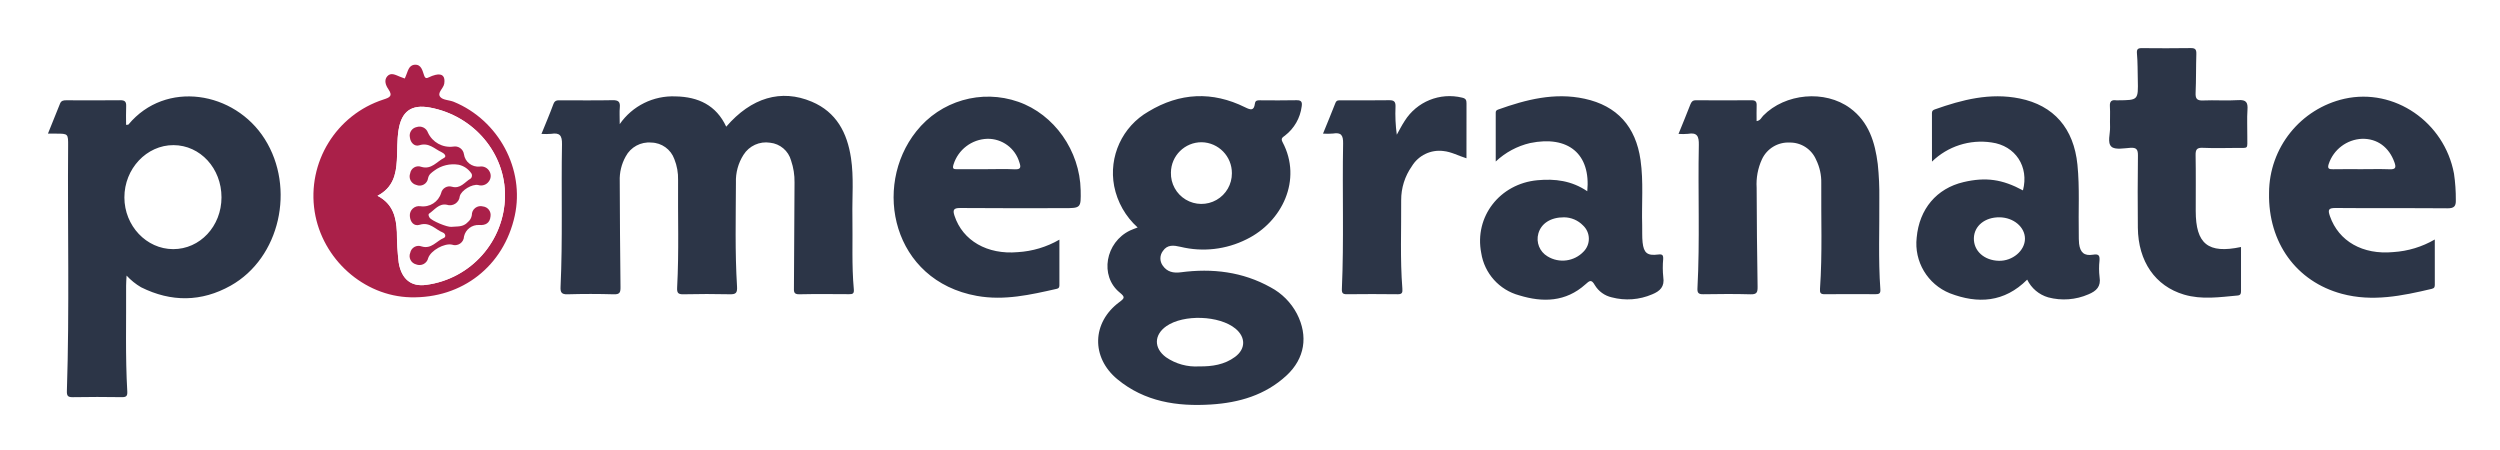
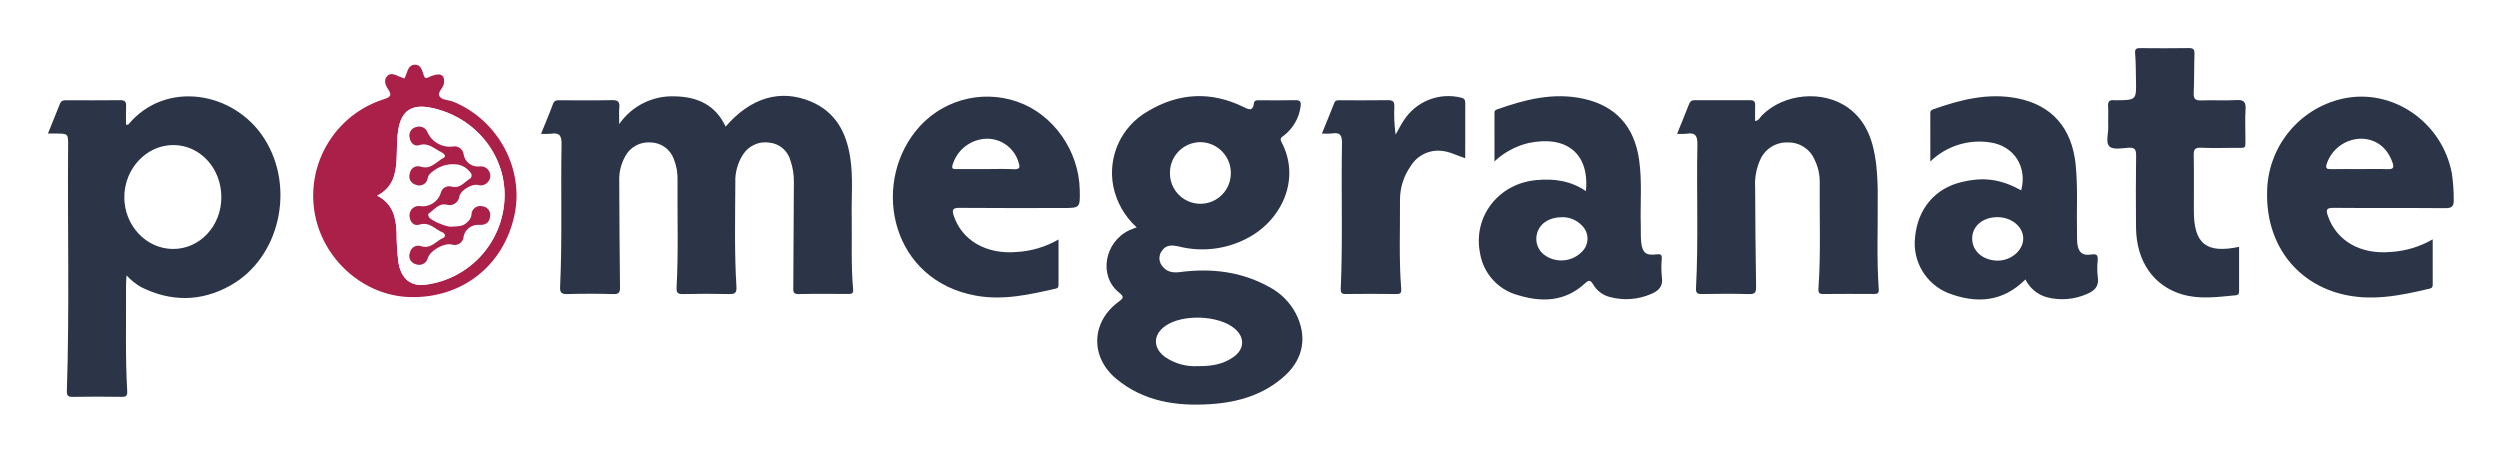
- <svg xmlns="http://www.w3.org/2000/svg" viewBox="0.58 -3.42 593.84 106.84">
+ <svg xmlns="http://www.w3.org/2000/svg" role="img" viewBox="0.57 -3.43 594.36 107.36">
  <defs>
    <style>.cls-1{fill:#2c3547}.cls-2{fill:#aa2049}</style>
  </defs>
  <path d="M270.812 50.614a17.86 17.86 0 0 1-5.577-9.818 16.812 16.812 0 0 1 8.159-17.731c7.41-4.475 15.137-4.864 22.935-1.002 1.345.666 2.11.854 2.335-.86.1-.76.544-.802 1.133-.8 2.927.012 5.855.052 8.781-.017 1.213-.028 1.346.54 1.197 1.503a10.38 10.38 0 0 1-3.961 6.893c-.55.426-1.068.64-.576 1.566 4.733 8.914-.096 18.933-8.545 23.07a22.893 22.893 0 0 1-15.673 1.798c-1.607-.37-3.142-.605-4.214.99a2.91 2.91 0 0 0-.04 3.456c1.041 1.512 2.528 1.83 4.303 1.596 7.467-.983 14.663-.142 21.334 3.577a15.027 15.027 0 0 1 6.243 6.274c2.723 5.296 1.884 10.634-2.481 14.672-5.036 4.66-11.261 6.457-17.913 6.88-8.067.514-15.782-.648-22.263-6.004-6.27-5.181-6.045-13.488.48-18.316 1.283-.95 1.392-1.203.072-2.283-4.816-3.94-3.401-11.947 2.5-14.744.528-.25 1.088-.432 1.771-.7zm14.633 32.998c3.044.037 5.99-.398 8.503-2.258 2.556-1.892 2.557-4.681.108-6.708-3.796-3.143-12.31-3.454-16.412-.6-2.97 2.067-3.03 5.222-.103 7.385a12.505 12.505 0 0 0 7.904 2.18zm.58-53.247a7.267 7.267 0 0 0-7.308 7.212 7.242 7.242 0 1 0 14.481.15 7.318 7.318 0 0 0-7.173-7.362zm-156.828-1.977c1.001-2.478 1.986-4.77 2.845-7.108.365-.994 1.073-.87 1.807-.87 4.084-.004 8.169.051 12.251-.032 1.357-.028 1.837.384 1.707 1.731-.104 1.075-.021 2.167-.021 3.956a15.325 15.325 0 0 1 13.298-6.586c5.327.099 9.618 2.073 12 7.193 5.968-6.912 13.034-9.013 20.318-5.939 5.872 2.479 8.422 7.404 9.321 13.387.692 4.602.254 9.242.334 13.863.101 5.78-.192 11.57.338 17.338.093 1.022-.3 1.14-1.109 1.137-3.948-.016-7.897-.066-11.843.024-1.415.032-1.28-.742-1.274-1.66q.084-12.453.14-24.905a15.227 15.227 0 0 0-.82-5.203 5.786 5.786 0 0 0-4.979-4.234 6.303 6.303 0 0 0-6.327 2.883 11.483 11.483 0 0 0-1.794 6.594c-.027 8.232-.244 16.469.262 24.69.093 1.523-.28 1.863-1.704 1.832q-5.51-.122-11.025.003c-1.304.03-1.565-.36-1.497-1.619.456-8.498.148-17.006.222-25.51a12.438 12.438 0 0 0-.886-4.98 5.931 5.931 0 0 0-5.46-3.928 6.246 6.246 0 0 0-6.099 3.307 11.16 11.16 0 0 0-1.412 5.876c.043 8.368.07 16.737.182 25.104.017 1.256-.131 1.798-1.58 1.755q-5.509-.162-11.025-.001c-1.431.04-1.695-.504-1.636-1.765.527-11.289.133-22.587.344-33.878.04-2.129-.57-2.784-2.57-2.473a15.84 15.84 0 0 1-2.308.018zM11.969 28.32c1.006-2.488 1.953-4.796 2.867-7.117.28-.71.795-.806 1.46-.803 4.288.016 8.577.038 12.865-.012 1.09-.013 1.435.373 1.388 1.422-.067 1.467-.017 2.94-.017 4.433.337-.049.509-.022.565-.09 8.818-10.607 25.195-7.916 32.376 3.46 7.338 11.622 3.62 28.245-8.1 34.82-6.93 3.888-14.125 3.952-21.282.383a14.923 14.923 0 0 1-3.445-2.777c-.049 1.034-.113 1.731-.11 2.429.053 8.368-.203 16.74.279 25.102.063 1.102-.261 1.362-1.31 1.348-3.879-.055-7.76-.07-11.64.006-1.193.024-1.435-.355-1.398-1.485.631-19.392.145-38.791.294-58.187.022-2.924.003-2.924-2.866-2.93-.59-.002-1.18-.001-1.926-.001zm41.224 15.14c.003-6.89-5.034-12.377-11.389-12.406-6.393-.03-11.692 5.612-11.678 12.43.014 6.737 5.228 12.262 11.582 12.274 6.383.011 11.482-5.448 11.485-12.297zM399.29 28.388c.998-2.466 1.93-4.711 2.806-6.978.25-.643.543-1.016 1.299-1.012q6.636.034 13.272-.002c.893-.006 1.21.34 1.18 1.205-.043 1.218-.01 2.438-.01 3.748.907-.128 1.14-.853 1.57-1.292 5.214-5.313 14.644-6.197 20.636-1.795 4.455 3.272 5.924 8.117 6.576 13.303a69.534 69.534 0 0 1 .367 8.146c.057 7.21-.268 14.424.248 21.627.072 1.002-.354 1.126-1.16 1.122a780.29 780.29 0 0 0-12.047.008c-1.023.01-1.199-.335-1.13-1.317.579-8.358.232-16.731.3-25.098a11.937 11.937 0 0 0-1.222-5.522 6.725 6.725 0 0 0-6.295-4.092 6.883 6.883 0 0 0-6.58 3.992 14.064 14.064 0 0 0-1.254 6.74c.043 7.825.08 15.65.225 23.472.026 1.38-.178 1.89-1.69 1.845-3.74-.112-7.486-.07-11.229-.016-1.057.015-1.427-.282-1.369-1.374.6-11.356.099-22.722.33-34.08.042-2.041-.369-3.04-2.585-2.648a14.048 14.048 0 0 1-2.238.018zM482.111 63c-5.437 5.439-11.73 5.796-18.356 3.248a12.718 12.718 0 0 1-7.895-13.232c.614-6.795 4.744-11.685 11.13-13.181 5.276-1.236 9.185-.69 14.113 1.97 1.484-5.644-1.78-10.62-7.466-11.39a16.714 16.714 0 0 0-14.144 4.552c0-4.157.004-7.851-.006-11.545 0-.488.225-.692.67-.85 6.531-2.32 13.142-4.016 20.151-2.604 8.148 1.642 12.875 7.12 13.74 15.741.552 5.503.195 11.014.316 16.52a21.898 21.898 0 0 0 .074 2.242c.262 2.085 1.21 2.945 3.294 2.607 1.394-.226 1.637.2 1.553 1.423a16.957 16.957 0 0 0 .018 3.872c.375 2.266-.753 3.335-2.642 4.121a14.55 14.55 0 0 1-9.566.72A8.04 8.04 0 0 1 482.111 63zm-6.57-14.802c-3.461-.04-6.017 2.033-6.095 4.943-.08 3.025 2.437 5.308 5.942 5.389 3.249.075 6.181-2.404 6.193-5.235.01-2.772-2.699-5.058-6.04-5.097zm-97.926-6.192c.862-8.9-4.565-13.312-13.588-11.445a17.755 17.755 0 0 0-8.157 4.384c0-4.116.001-7.875-.001-11.633 0-.395.195-.575.565-.708 6.66-2.378 13.41-4.118 20.543-2.572 7.727 1.673 12.158 6.61 13.287 14.555.733 5.153.242 10.327.392 15.49.04 1.36-.046 2.73.098 4.077.268 2.5 1.13 3.213 3.626 2.891 1.034-.133 1.315.067 1.266 1.079a21.686 21.686 0 0 0 .023 4.28c.346 2.262-.748 3.323-2.656 4.1a14.754 14.754 0 0 1-9.569.71 6.326 6.326 0 0 1-4.039-2.91c-.824-1.463-1.265-1.045-2.249-.162-4.654 4.175-10.11 4.313-15.705 2.593a12.391 12.391 0 0 1-9.028-10.073c-1.678-8.609 4.409-16.44 13.347-17.271 4.167-.387 8.11.085 11.845 2.615zm-5.509 6.194c-3.197-.014-5.432 1.457-6.108 3.835a4.792 4.792 0 0 0 2.177 5.444 6.858 6.858 0 0 0 8.563-1.134 4.327 4.327 0 0 0-.136-6.22 6.351 6.351 0 0 0-4.495-1.925zm206.825 5.266c0 3.852-.003 7.304.004 10.757.001.528-.106.824-.732.972-7.046 1.665-14.093 3.128-21.34 1.177-10.833-2.915-17.535-12.184-17.301-23.952a22.99 22.99 0 0 1 17.943-22.388c11.82-2.617 23.692 5.523 25.984 17.775a41.378 41.378 0 0 1 .438 6.296c.05 1.494-.446 1.97-1.987 1.957-8.85-.074-17.7.008-26.549-.073-1.737-.016-1.895.43-1.366 1.945 2.078 5.96 7.787 9.211 15.054 8.527a22.404 22.404 0 0 0 9.852-2.993zm-17.439-16.7c2.243 0 4.489-.064 6.729.023 1.461.056 1.549-.468 1.116-1.678-1.278-3.566-4.064-5.635-7.664-5.562a8.752 8.752 0 0 0-7.946 5.996c-.355 1.106.08 1.256 1.037 1.236 2.242-.047 4.485-.015 6.728-.015zM252.227 53.505v10.663c0 .481.016.87-.66 1.024-6.238 1.416-12.453 2.84-18.937 1.675-20.047-3.602-24.89-25.91-14.403-39.08a21.734 21.734 0 0 1 24.237-7.025c8.527 2.974 14.635 11.636 14.813 21.006.08 4.256.08 4.256-4.116 4.256-8.164 0-16.328.042-24.491-.035-1.623-.016-1.804.498-1.356 1.856 1.95 5.914 7.79 9.262 15.01 8.629a22.36 22.36 0 0 0 9.903-2.97zm-17.338-16.739c2.237 0 4.478-.084 6.71.03 1.504.076 1.509-.521 1.119-1.654a7.786 7.786 0 0 0-7.625-5.593 8.71 8.71 0 0 0-8.02 6.108c-.352 1.092.091 1.121.902 1.115 2.304-.018 4.61-.006 6.914-.006zm298.012 18.485v10.37c.001.568-.009 1.082-.792 1.152-4.259.378-8.517 1.04-12.75-.216-6.81-2.02-10.882-7.858-10.963-15.889q-.086-8.57.02-17.141c.018-1.389-.309-1.935-1.785-1.836-1.538.103-3.632.526-4.506-.267-1.044-.948-.27-3.07-.33-4.683-.061-1.63.063-3.269-.039-4.895-.076-1.212.403-1.595 1.514-1.44a2.844 2.844 0 0 0 .408.002c4.816-.036 4.819-.036 4.705-4.96-.048-2.04-.02-4.086-.198-6.114-.091-1.031.16-1.33 1.155-1.322 3.878.032 7.756.052 11.632-.011 1.13-.019 1.35.408 1.318 1.426-.097 3.057-.04 6.12-.174 9.176-.06 1.387.288 1.904 1.771 1.84 2.784-.122 5.585.1 8.362-.082 1.9-.125 2.309.567 2.187 2.294-.148 2.099-.015 4.216-.04 6.324-.036 3.16.454 2.708-2.64 2.74-2.653.028-5.31.083-7.958-.026-1.382-.057-1.705.418-1.683 1.729.077 4.42.03 8.842.03 13.264 0 7.828 2.928 10.226 10.756 8.565z" class="cls-1" />
  <path d="M96.724 15.23c.083-.195.16-.381.244-.563.498-1.082.644-2.61 2.131-2.709 1.576-.104 1.83 1.422 2.22 2.526.273.776.576.736 1.164.447a7.343 7.343 0 0 1 1.523-.563c1.69-.403 2.357.375 2.1 2.078-.175 1.164-1.785 2.16-.927 3.182.626.747 2.137.702 3.2 1.14 10.67 4.393 16.879 16.019 14.477 27.052-2.602 11.952-12.486 19.686-24.767 19.38-11.13-.278-20.962-9.062-22.764-20.337A24.07 24.07 0 0 1 91.69 20.209c1.45-.466 2.266-.823 1.14-2.449-.61-.88-1.085-2.105-.272-3.047.878-1.016 2.005-.314 3.007.082.376.15.758.284 1.159.434zm-6.468 27.855c3.735 1.95 4.427 5.162 4.598 8.593a60.723 60.723 0 0 0 .443 7.324c.673 3.913 2.988 5.76 6.577 5.23a21.538 21.538 0 0 0 18.66-21.005c.145-10.212-7.396-19.147-17.8-21.09-4.43-.828-6.79.892-7.489 5.391-.367 2.366-.257 4.75-.394 7.124-.195 3.368-.903 6.51-4.595 8.433z" class="cls-2" />
  <path d="M314.845 28.32c1.033-2.542 2.018-4.908 2.95-7.293.271-.698.791-.618 1.326-.618 3.813-.001 7.627.038 11.439-.024 1.169-.02 1.543.365 1.504 1.52a37.246 37.246 0 0 0 .306 6.673c.619-1.091 1.176-2.224 1.868-3.268a12.573 12.573 0 0 1 13.648-5.537c.904.197 1.046.613 1.042 1.384-.02 3.813-.009 7.626-.009 11.439v1.583c-1.93-.589-3.582-1.539-5.495-1.727a7.631 7.631 0 0 0-7.481 3.618 13.866 13.866 0 0 0-2.532 8.048c.046 7.008-.27 14.023.282 21.023.073.931-.047 1.346-1.121 1.331a498.489 498.489 0 0 0-12.051-.003c-.98.01-1.24-.267-1.196-1.272.502-11.499.078-23.007.292-34.508.037-1.972-.446-2.718-2.42-2.387a15.19 15.19 0 0 1-2.352.019z" class="cls-1" />
  <path fill="#fefefe" d="M90.256 43.085c3.692-1.924 4.4-5.065 4.595-8.433.137-2.374.027-4.758.394-7.124.699-4.5 3.059-6.219 7.489-5.392 10.404 1.944 17.945 10.879 17.8 21.09a21.538 21.538 0 0 1-18.66 21.006c-3.589.53-5.904-1.317-6.577-5.23a60.723 60.723 0 0 1-.443-7.324c-.171-3.431-.863-6.642-4.598-8.593zm24.123 6.94c1.51.126 2.568-.437 2.717-2.04a2.036 2.036 0 0 0-1.775-2.365 2.087 2.087 0 0 0-2.663 2.073 2.65 2.65 0 0 1-.967 1.662c-1.109 1.223-2.544.97-3.92 1.11-.965.1-4.703-1.43-5.17-2.223-.171-.29-.363-.732-.079-.927 1.29-.885 2.31-2.443 4.15-2.11a2.349 2.349 0 0 0 3.122-2.011c.355-1.422 2.953-2.97 4.387-2.66a2.251 2.251 0 0 0 2.518-.858 2.154 2.154 0 0 0 .19-2.321 2.235 2.235 0 0 0-2.37-1.209 3.424 3.424 0 0 1-3.738-2.946 2.151 2.151 0 0 0-2.55-1.796 5.789 5.789 0 0 1-6.003-3.333 2.122 2.122 0 0 0-2.661-1.312 2.049 2.049 0 0 0-1.621 2.465c.14 1.279 1.128 2.223 2.211 1.872 2.309-.746 3.655.884 5.36 1.655.61.276 1.235.987.534 1.34-1.709.858-2.978 2.843-5.388 2.123a1.963 1.963 0 0 0-2.654 1.552 2.079 2.079 0 0 0 1.459 2.745 2.018 2.018 0 0 0 2.791-1.6c.2-.922.797-1.284 1.456-1.787a7.618 7.618 0 0 1 5.853-1.406 4.916 4.916 0 0 1 2.938 1.99.944.944 0 0 1-.155 1.307c-1.39.804-2.375 2.485-4.427 1.919a2.028 2.028 0 0 0-2.552 1.477 4.49 4.49 0 0 1-4.95 3.153 2.182 2.182 0 0 0-2.491 2.301c.08 1.464.974 2.535 2.36 2.105 2.415-.75 3.713 1.155 5.503 1.852.615.239.773 1.058.198 1.287-1.734.69-2.926 2.724-5.258 2.009a2.012 2.012 0 0 0-2.704 1.494 2.043 2.043 0 0 0 1.386 2.768 2.118 2.118 0 0 0 2.876-1.508c.627-1.801 3.801-3.552 5.612-3.188a2.152 2.152 0 0 0 2.9-1.966 3.484 3.484 0 0 1 3.575-2.693z" />
  <path d="M114.377 50.023a3.487 3.487 0 0 0-3.572 2.695 2.152 2.152 0 0 1-2.9 1.966c-1.812-.364-4.986 1.387-5.613 3.188a2.118 2.118 0 0 1-2.876 1.508 2.043 2.043 0 0 1-1.386-2.768 2.012 2.012 0 0 1 2.704-1.494c2.331.715 3.524-1.318 5.258-2.009.575-.23.417-1.048-.198-1.287-1.79-.697-3.088-2.603-5.503-1.852-1.386.43-2.28-.641-2.36-2.105a2.182 2.182 0 0 1 2.491-2.301 4.49 4.49 0 0 0 4.95-3.153 2.028 2.028 0 0 1 2.552-1.477c2.052.566 3.037-1.115 4.427-1.92a.944.944 0 0 0 .155-1.306 4.916 4.916 0 0 0-2.938-1.99 7.618 7.618 0 0 0-5.853 1.406c-.66.503-1.256.865-1.456 1.788a2.018 2.018 0 0 1-2.791 1.599 2.079 2.079 0 0 1-1.459-2.745 1.963 1.963 0 0 1 2.654-1.552c2.41.72 3.68-1.265 5.388-2.123.701-.353.076-1.063-.535-1.34-1.704-.77-3.05-2.4-5.359-1.655-1.083.35-2.072-.593-2.211-1.872a2.049 2.049 0 0 1 1.62-2.465 2.122 2.122 0 0 1 2.662 1.312 5.789 5.789 0 0 0 6.004 3.333 2.151 2.151 0 0 1 2.549 1.796 3.424 3.424 0 0 0 3.737 2.946 2.235 2.235 0 0 1 2.37 1.21 2.154 2.154 0 0 1-.19 2.32 2.251 2.251 0 0 1-2.517.858c-1.434-.31-4.032 1.238-4.387 2.66a2.349 2.349 0 0 1-3.123 2.012c-1.839-.334-2.86 1.225-4.15 2.109-.284.195-.091.638.08.927.466.793 4.205 2.323 5.17 2.224 1.376-.142 2.811.112 3.92-1.111a2.65 2.65 0 0 0 .967-1.662 2.087 2.087 0 0 1 2.663-2.073 2.036 2.036 0 0 1 1.775 2.364c-.149 1.604-1.206 2.167-2.719 2.039z" class="cls-2" />
</svg>
